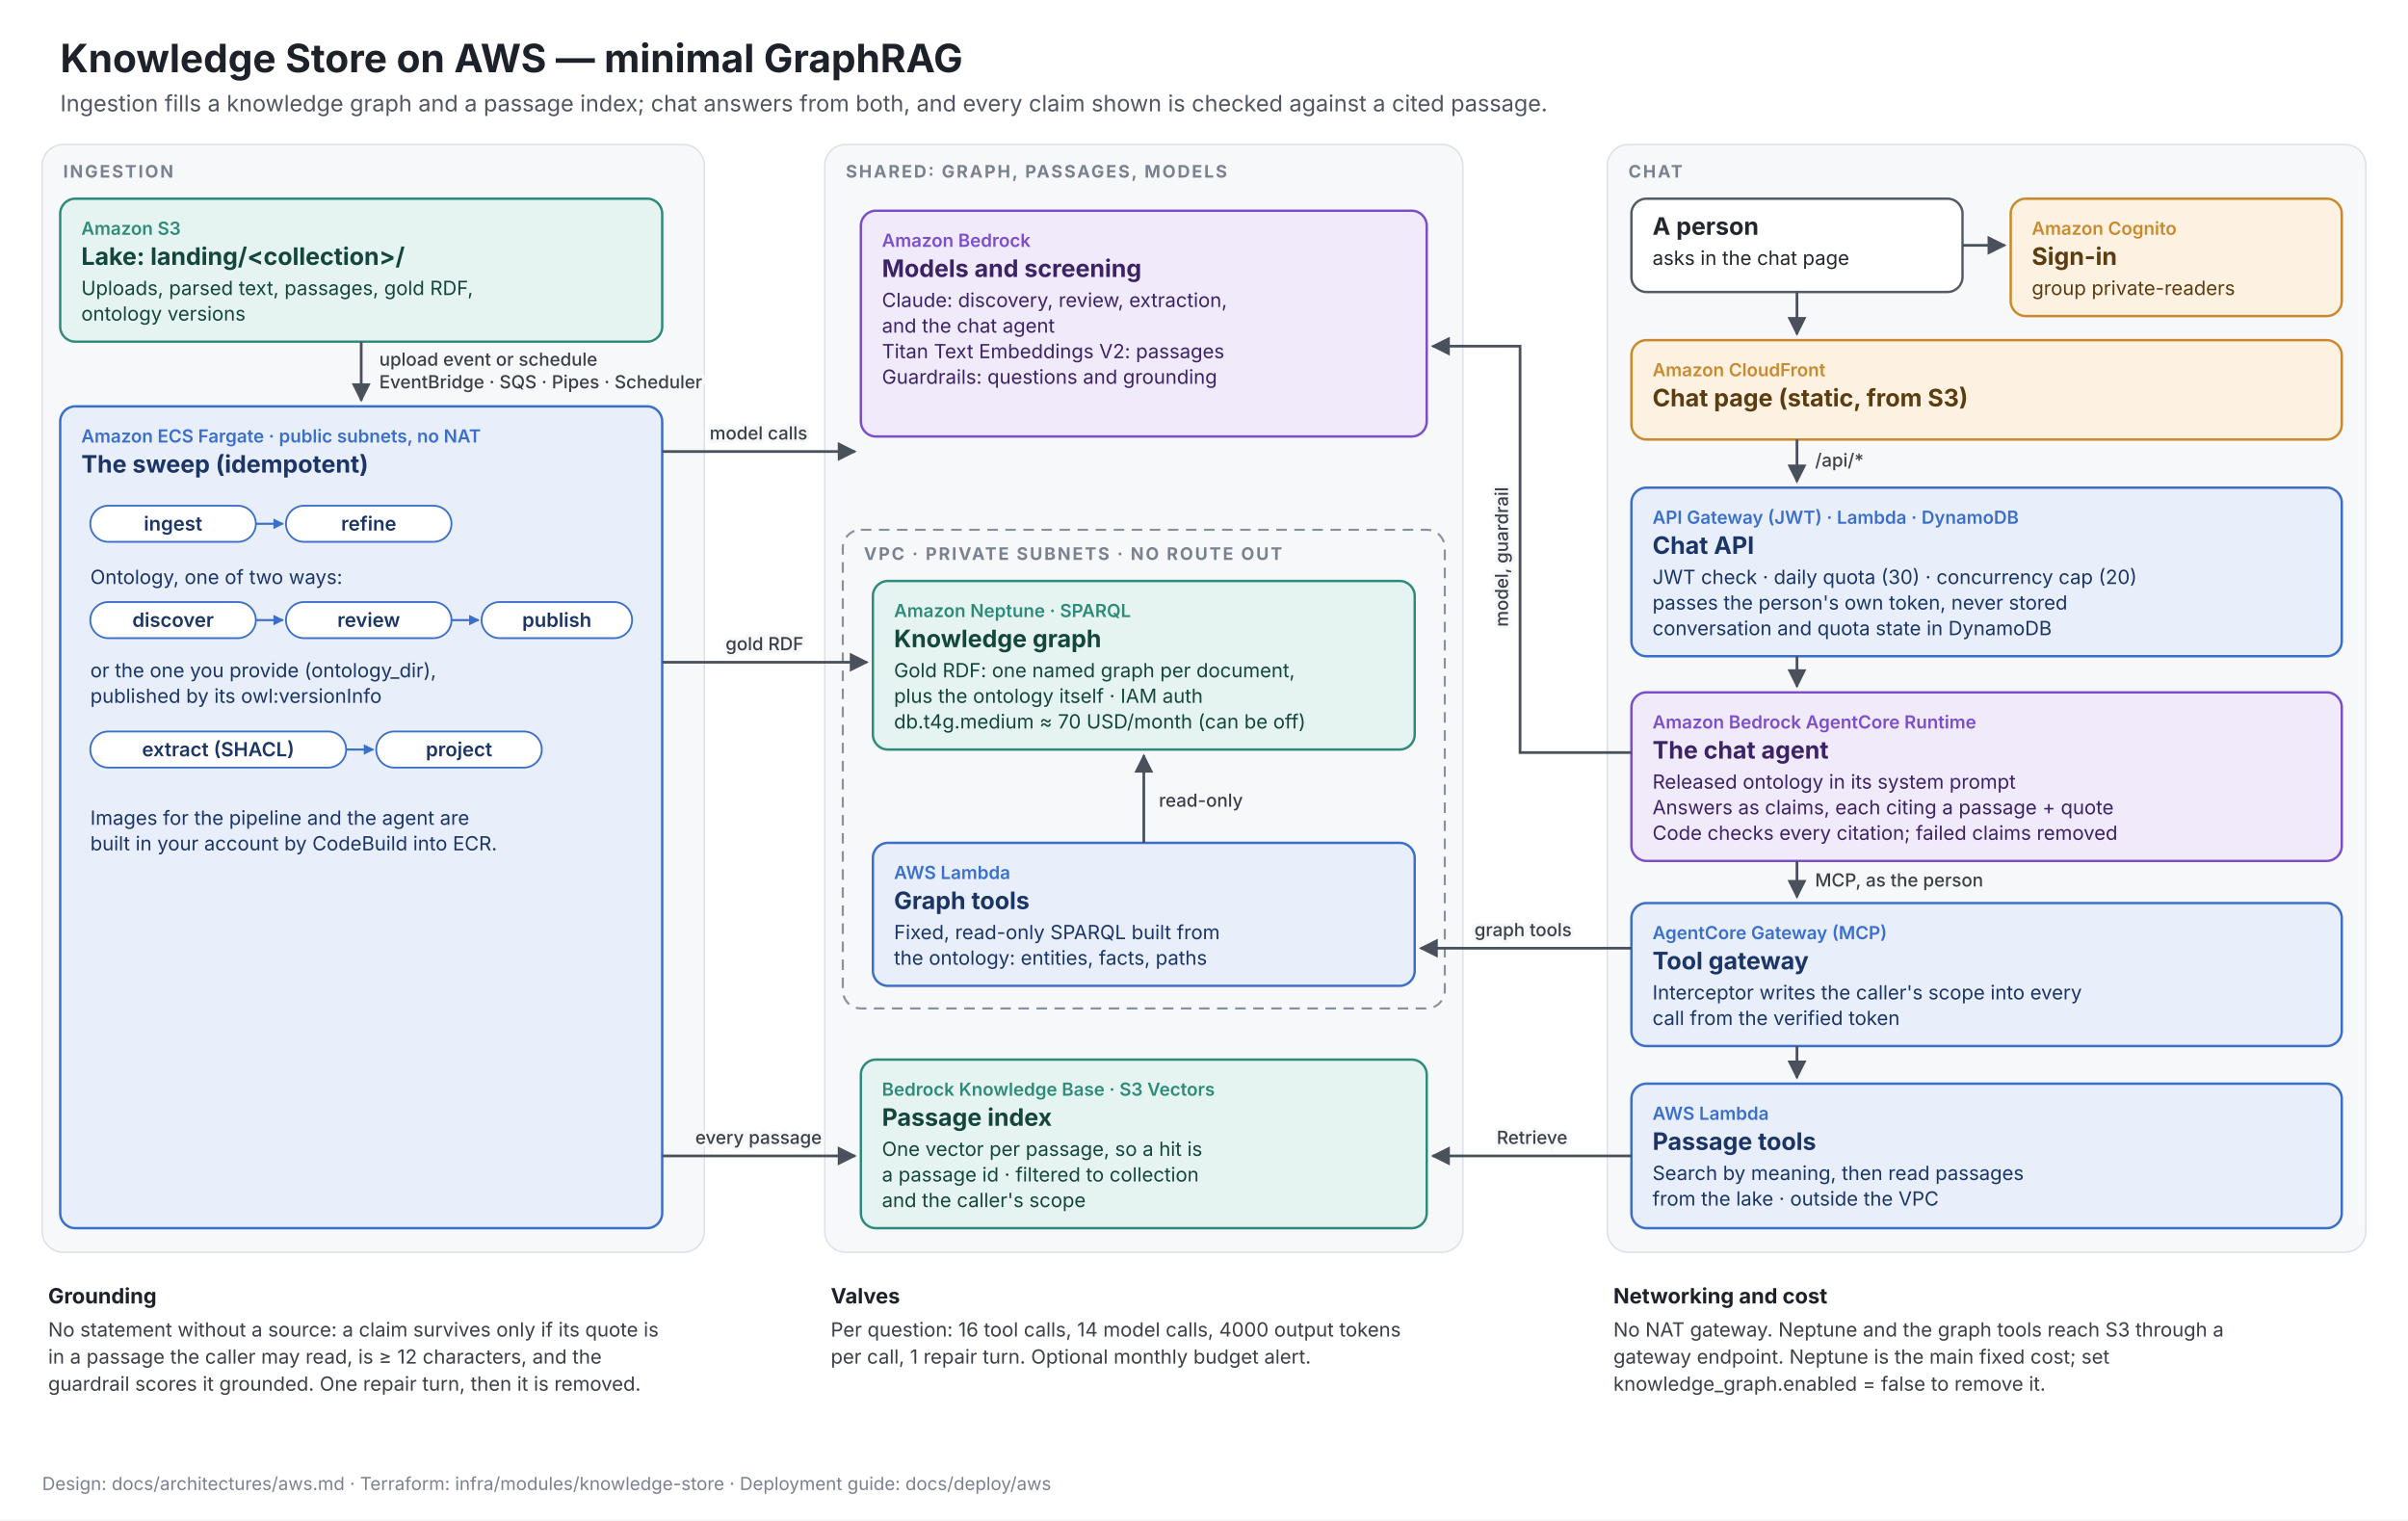
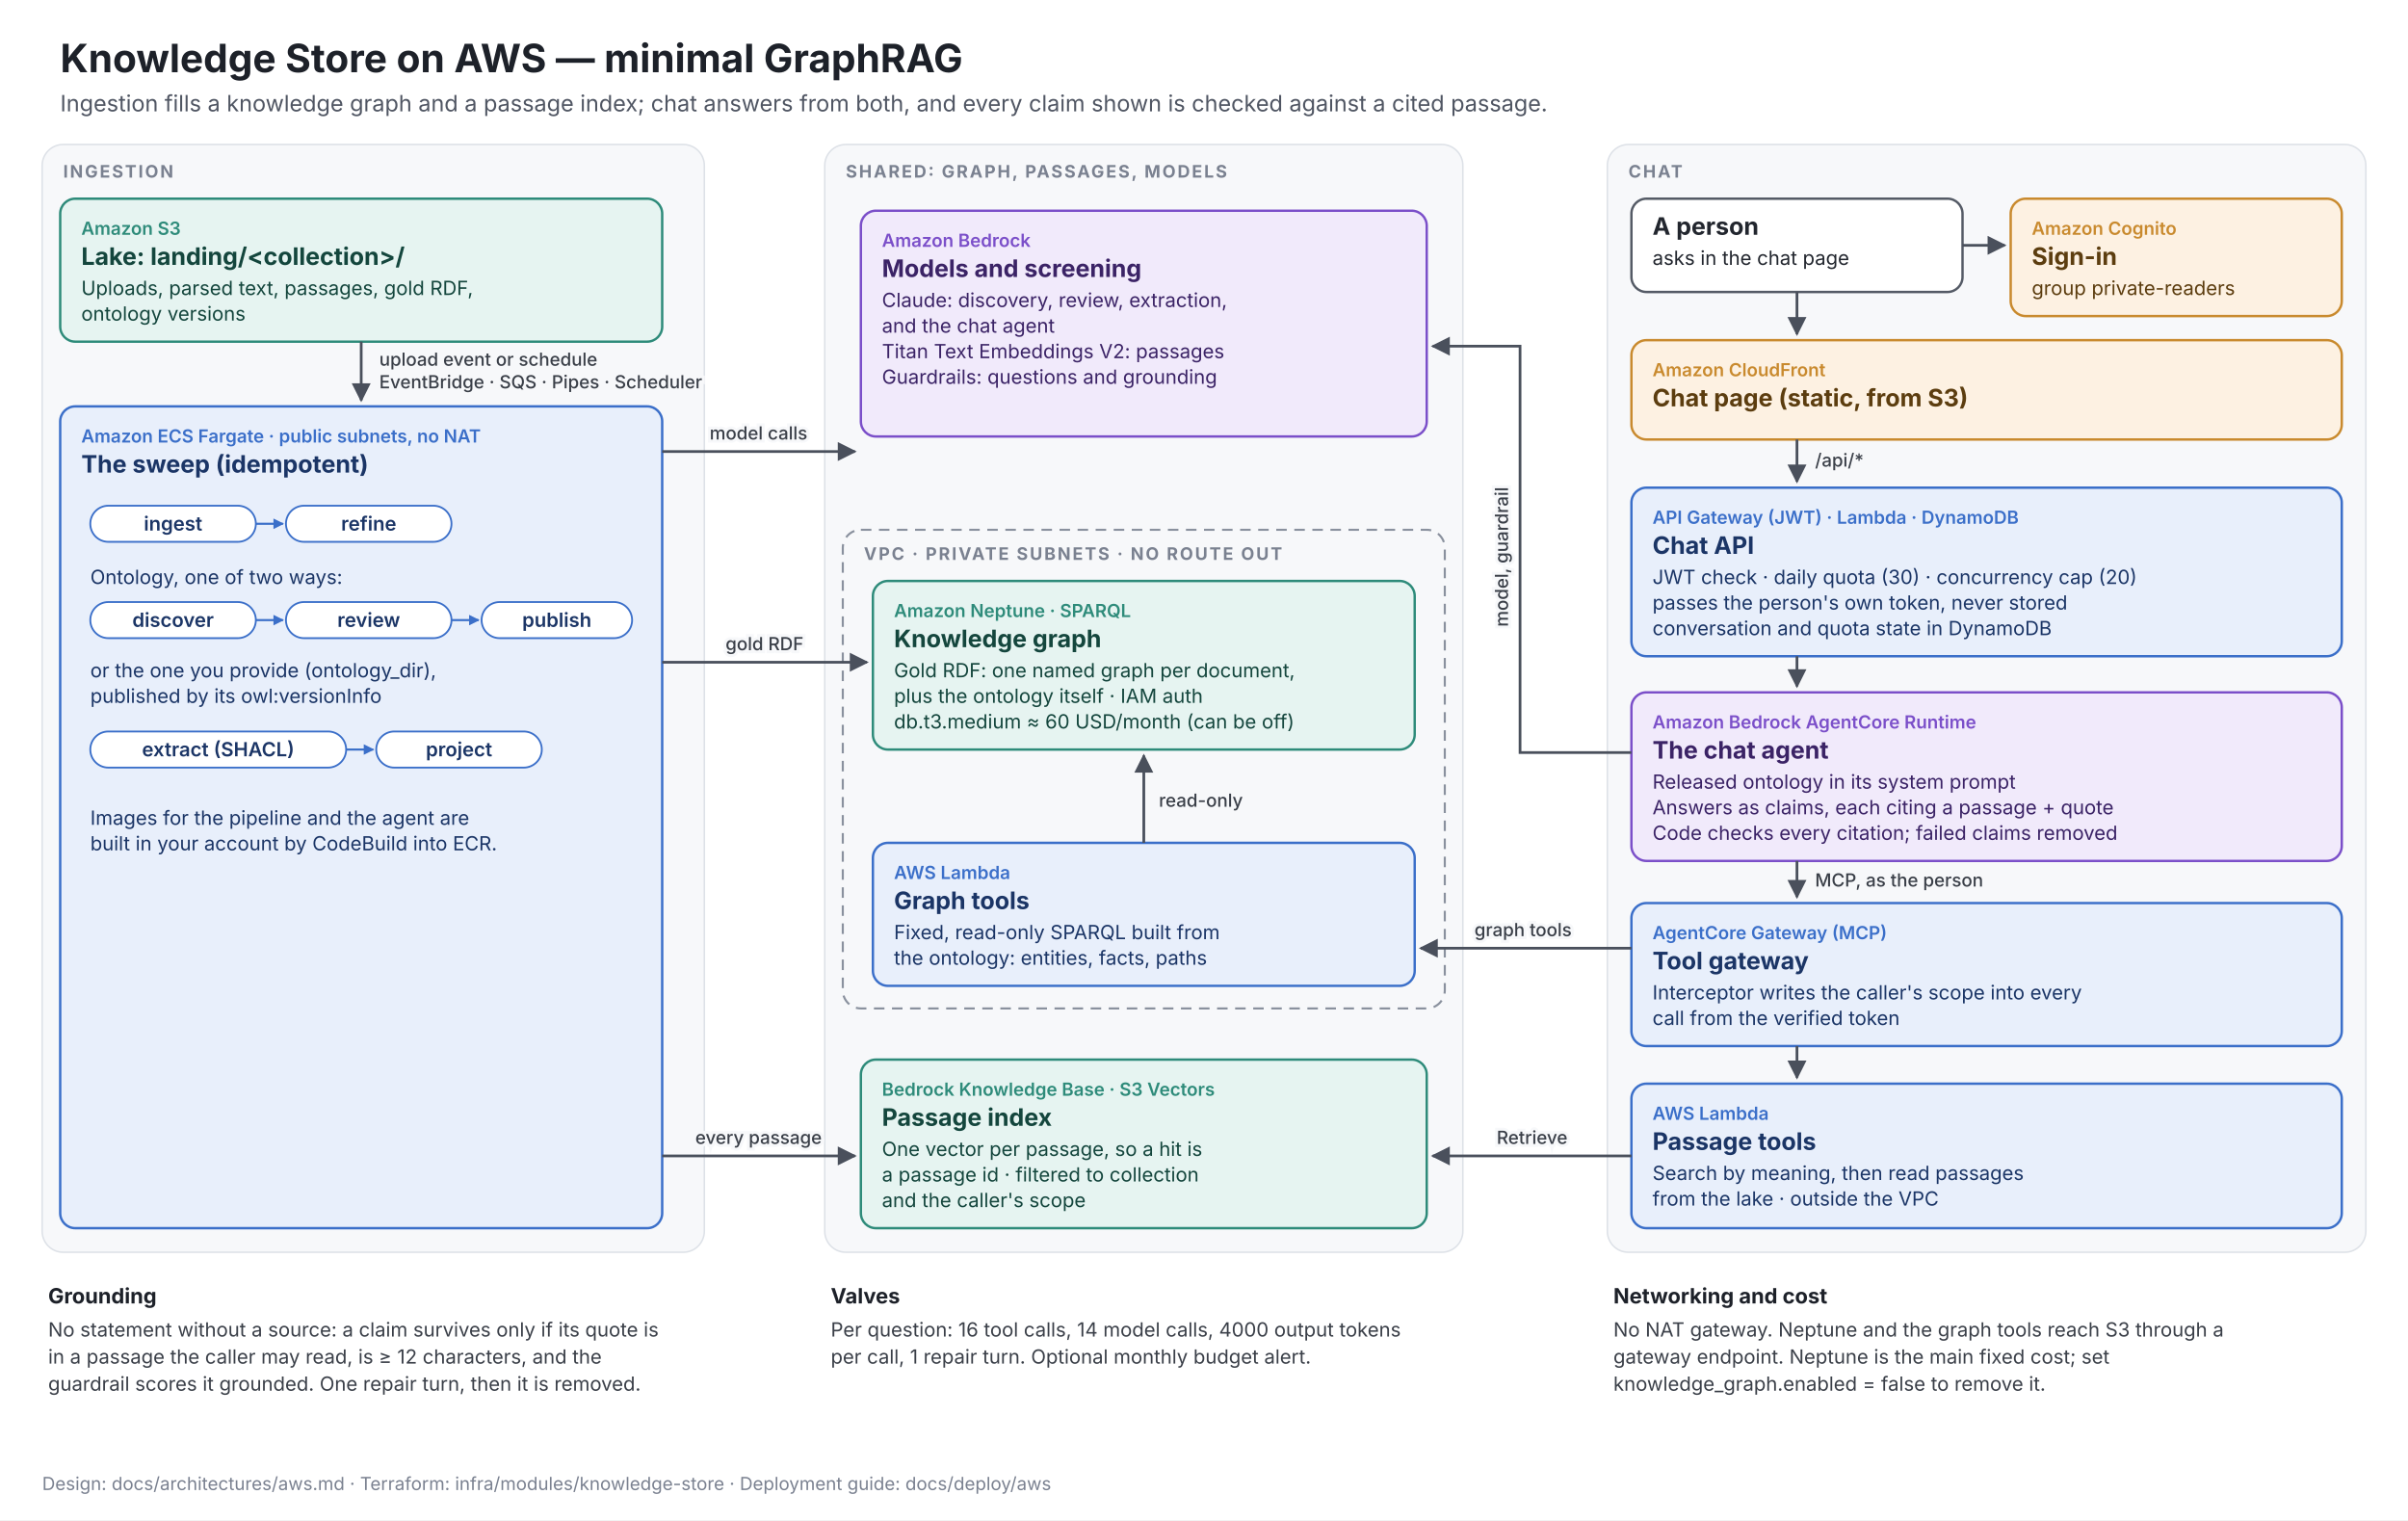
<svg xmlns="http://www.w3.org/2000/svg" width="1600" height="1010" viewBox="0 0 1600 1010">
  <defs>
    <marker id="ah" viewBox="0 0 10 10" refX="9" refY="5" markerWidth="7" markerHeight="7" orient="auto-start-reverse">
      <path d="M0,0 L10,5 L0,10 z" fill="#4A505C" />
    </marker>
    <marker id="ahs" viewBox="0 0 10 10" refX="9" refY="5" markerWidth="5" markerHeight="5" orient="auto">
      <path d="M0,0 L10,5 L0,10 z" fill="#3B6FC9" />
    </marker>
    <style>
text { font-family: Inter, 'DejaVu Sans', sans-serif; }
.h1 { font-size: 26px; font-weight: 700; fill: #1D2129; }
.sub { font-size: 15px; fill: #505663; }
.lane { font-size: 11.5px; font-weight: 700; letter-spacing: 1.2px; fill: #7A8190; }
.svc { font-size: 12px; font-weight: 600; }
.title { font-size: 16px; font-weight: 700; }
.body { font-size: 13px; }
.chip { font-size: 13px; font-weight: 600; }
.lbl { font-size: 12px; fill: #3A3F48; font-weight: 500; paint-order: stroke; stroke: #F7F8FA; stroke-width: 4px; }
.nh { font-size: 14px; font-weight: 700; fill: #1D2129; }
.note { font-size: 13px; fill: #3A3F48; }
.foot { font-size: 12px; fill: #7A8190; }
</style>
  </defs>
  <rect width="100%" height="100%" fill="#FFFFFF" />
  <text x="40" y="48" class="h1">Knowledge Store on AWS — minimal GraphRAG</text>
  <text x="40" y="74" class="sub">Ingestion fills a knowledge graph and a passage index; chat answers from both, and every claim shown is checked against a cited passage.</text>
  <rect x="28" y="96" width="440" height="736" rx="14" fill="#F7F8FA" stroke="#DDE1E7" />
  <text x="42" y="118" class="lane">INGESTION</text>
  <rect x="548" y="96" width="424" height="736" rx="14" fill="#F7F8FA" stroke="#DDE1E7" />
  <text x="562" y="118" class="lane">SHARED: GRAPH, PASSAGES, MODELS</text>
  <rect x="1068" y="96" width="504" height="736" rx="14" fill="#F7F8FA" stroke="#DDE1E7" />
  <text x="1082" y="118" class="lane">CHAT</text>
  <rect x="40" y="132" width="400" height="95" rx="10" fill="#E6F4F1" stroke="#2E8B7A" stroke-width="1.6" />
  <text x="54" y="156" class="svc" fill="#2E8B7A">Amazon S3</text>
  <text x="54" y="176" class="title" fill="#14463D">Lake: landing/&lt;collection&gt;/</text>
  <text x="54" y="196" class="body" fill="#14463D">Uploads, parsed text, passages, gold RDF,</text>
  <text x="54" y="213" class="body" fill="#14463D">ontology versions</text>
  <path d="M240,227 L240,266" fill="none" stroke="#4A505C" stroke-width="1.8" marker-end="url(#ah)" />
  <text x="252" y="243" class="lbl" text-anchor="start">upload event or schedule</text>
  <text x="252" y="258" class="lbl" text-anchor="start">EventBridge · SQS · Pipes · Scheduler</text>
  <rect x="40" y="270" width="400" height="546" rx="10" fill="#E8EFFB" stroke="#3B6FC9" stroke-width="1.6" />
  <text x="54" y="294" class="svc" fill="#3B6FC9">Amazon ECS Fargate · public subnets, no NAT</text>
  <text x="54" y="314" class="title" fill="#1B3566">The sweep (idempotent)</text>
  <rect x="60" y="336" width="110" height="24" rx="12" fill="#fff" stroke="#3B6FC9" stroke-width="1.2" />
  <text x="115.0" y="352.5" class="chip" fill="#1B3566" text-anchor="middle">ingest</text>
  <rect x="190" y="336" width="110" height="24" rx="12" fill="#fff" stroke="#3B6FC9" stroke-width="1.2" />
  <text x="245.0" y="352.5" class="chip" fill="#1B3566" text-anchor="middle">refine</text>
  <text x="60" y="388" class="body" fill="#1B3566">Ontology, one of two ways:</text>
  <rect x="60" y="400" width="110" height="24" rx="12" fill="#fff" stroke="#3B6FC9" stroke-width="1.2" />
  <text x="115.0" y="416.5" class="chip" fill="#1B3566" text-anchor="middle">discover</text>
  <rect x="190" y="400" width="110" height="24" rx="12" fill="#fff" stroke="#3B6FC9" stroke-width="1.2" />
  <text x="245.0" y="416.5" class="chip" fill="#1B3566" text-anchor="middle">review</text>
  <rect x="320" y="400" width="100" height="24" rx="12" fill="#fff" stroke="#3B6FC9" stroke-width="1.2" />
  <text x="370.0" y="416.5" class="chip" fill="#1B3566" text-anchor="middle">publish</text>
  <text x="60" y="450" class="body" fill="#1B3566">or the one you provide (ontology_dir),</text>
  <text x="60" y="467" class="body" fill="#1B3566">published by its owl:versionInfo</text>
  <rect x="60" y="486" width="170" height="24" rx="12" fill="#fff" stroke="#3B6FC9" stroke-width="1.2" />
  <text x="145.0" y="502.5" class="chip" fill="#1B3566" text-anchor="middle">extract (SHACL)</text>
  <rect x="250" y="486" width="110" height="24" rx="12" fill="#fff" stroke="#3B6FC9" stroke-width="1.2" />
  <text x="305.0" y="502.5" class="chip" fill="#1B3566" text-anchor="middle">project</text>
  <path d="M170,348 L188,348" stroke="#3B6FC9" stroke-width="1.4" marker-end="url(#ahs)" />
  <path d="M170,412 L188,412" stroke="#3B6FC9" stroke-width="1.4" marker-end="url(#ahs)" />
  <path d="M300,412 L318,412" stroke="#3B6FC9" stroke-width="1.4" marker-end="url(#ahs)" />
  <path d="M230,498 L248,498" stroke="#3B6FC9" stroke-width="1.4" marker-end="url(#ahs)" />
  <text x="60" y="548" class="body" fill="#1B3566">Images for the pipeline and the agent are</text>
  <text x="60" y="565" class="body" fill="#1B3566">built in your account by CodeBuild into ECR.</text>
  <rect x="572" y="140" width="376" height="150" rx="10" fill="#F1EAFB" stroke="#7B4FC9" stroke-width="1.6" />
  <text x="586" y="164" class="svc" fill="#7B4FC9">Amazon Bedrock</text>
  <text x="586" y="184" class="title" fill="#3B2366">Models and screening</text>
  <text x="586" y="204" class="body" fill="#3B2366">Claude: discovery, review, extraction,</text>
  <text x="586" y="221" class="body" fill="#3B2366">and the chat agent</text>
  <text x="586" y="238" class="body" fill="#3B2366">Titan Text Embeddings V2: passages</text>
  <text x="586" y="255" class="body" fill="#3B2366">Guardrails: questions and grounding</text>
  <rect x="560" y="352" width="400" height="318" rx="12" fill="none" stroke="#8A919E" stroke-width="1.4" stroke-dasharray="7 5" />
  <text x="574" y="372" class="lane" fill="#5A6170">VPC · PRIVATE SUBNETS · NO ROUTE OUT</text>
  <rect x="580" y="386" width="360" height="112" rx="10" fill="#E6F4F1" stroke="#2E8B7A" stroke-width="1.6" />
  <text x="594" y="410" class="svc" fill="#2E8B7A">Amazon Neptune · SPARQL</text>
  <text x="594" y="430" class="title" fill="#14463D">Knowledge graph</text>
  <text x="594" y="450" class="body" fill="#14463D">Gold RDF: one named graph per document,</text>
  <text x="594" y="467" class="body" fill="#14463D">plus the ontology itself · IAM auth</text>
-   <text x="594" y="484" class="body" fill="#14463D">db.t4g.medium ≈ 70 USD/month (can be off)</text>
+   <text x="594" y="484" class="body" fill="#14463D">db.t3.medium ≈ 60 USD/month (can be off)</text>
  <rect x="580" y="560" width="360" height="95" rx="10" fill="#E8EFFB" stroke="#3B6FC9" stroke-width="1.6" />
  <text x="594" y="584" class="svc" fill="#3B6FC9">AWS Lambda</text>
  <text x="594" y="604" class="title" fill="#1B3566">Graph tools</text>
  <text x="594" y="624" class="body" fill="#1B3566">Fixed, read-only SPARQL built from</text>
  <text x="594" y="641" class="body" fill="#1B3566">the ontology: entities, facts, paths</text>
  <path d="M760,560 L760,502" fill="none" stroke="#4A505C" stroke-width="1.8" marker-end="url(#ah)" />
  <text x="770" y="536" class="lbl" text-anchor="start">read-only</text>
  <rect x="572" y="704" width="376" height="112" rx="10" fill="#E6F4F1" stroke="#2E8B7A" stroke-width="1.6" />
  <text x="586" y="728" class="svc" fill="#2E8B7A">Bedrock Knowledge Base · S3 Vectors</text>
  <text x="586" y="748" class="title" fill="#14463D">Passage index</text>
  <text x="586" y="768" class="body" fill="#14463D">One vector per passage, so a hit is</text>
  <text x="586" y="785" class="body" fill="#14463D">a passage id · filtered to collection</text>
  <text x="586" y="802" class="body" fill="#14463D">and the caller's scope</text>
  <path d="M440,300 L568,300" fill="none" stroke="#4A505C" stroke-width="1.8" marker-end="url(#ah)" />
  <text x="504" y="292" class="lbl" text-anchor="middle">model calls</text>
  <path d="M440,440 L576,440" fill="none" stroke="#4A505C" stroke-width="1.8" marker-end="url(#ah)" />
  <text x="508" y="432" class="lbl" text-anchor="middle">gold RDF</text>
  <path d="M440,768 L568,768" fill="none" stroke="#4A505C" stroke-width="1.8" marker-end="url(#ah)" />
  <text x="504" y="760" class="lbl" text-anchor="middle">every passage</text>
  <rect x="1084" y="132" width="220" height="62" rx="10" fill="#FFFFFF" stroke="#555B66" stroke-width="1.6" />
  <text x="1098" y="156" class="title" fill="#22262E">A person</text>
  <text x="1098" y="176" class="body" fill="#22262E">asks in the chat page</text>
  <rect x="1336" y="132" width="220" height="78" rx="10" fill="#FDF1E2" stroke="#C98A2E" stroke-width="1.6" />
  <text x="1350" y="156" class="svc" fill="#C98A2E">Amazon Cognito</text>
  <text x="1350" y="176" class="title" fill="#5C3D0F">Sign-in</text>
  <text x="1350" y="196" class="body" fill="#5C3D0F">group private-readers</text>
  <path d="M1304,163 L1332,163" fill="none" stroke="#4A505C" stroke-width="1.8" marker-end="url(#ah)" />
  <path d="M1194,194 L1194,222" fill="none" stroke="#4A505C" stroke-width="1.8" marker-end="url(#ah)" />
  <rect x="1084" y="226" width="472" height="66" rx="10" fill="#FDF1E2" stroke="#C98A2E" stroke-width="1.6" />
  <text x="1098" y="250" class="svc" fill="#C98A2E">Amazon CloudFront</text>
  <text x="1098" y="270" class="title" fill="#5C3D0F">Chat page (static, from S3)</text>
  <path d="M1194,292 L1194,320" fill="none" stroke="#4A505C" stroke-width="1.8" marker-end="url(#ah)" />
  <text x="1206" y="310" class="lbl" text-anchor="start">/api/*</text>
  <rect x="1084" y="324" width="472" height="112" rx="10" fill="#E8EFFB" stroke="#3B6FC9" stroke-width="1.6" />
  <text x="1098" y="348" class="svc" fill="#3B6FC9">API Gateway (JWT) · Lambda · DynamoDB</text>
  <text x="1098" y="368" class="title" fill="#1B3566">Chat API</text>
  <text x="1098" y="388" class="body" fill="#1B3566">JWT check · daily quota (30) · concurrency cap (20)</text>
  <text x="1098" y="405" class="body" fill="#1B3566">passes the person's own token, never stored</text>
  <text x="1098" y="422" class="body" fill="#1B3566">conversation and quota state in DynamoDB</text>
  <path d="M1194,436 L1194,456" fill="none" stroke="#4A505C" stroke-width="1.8" marker-end="url(#ah)" />
  <rect x="1084" y="460" width="472" height="112" rx="10" fill="#F1EAFB" stroke="#7B4FC9" stroke-width="1.6" />
  <text x="1098" y="484" class="svc" fill="#7B4FC9">Amazon Bedrock AgentCore Runtime</text>
  <text x="1098" y="504" class="title" fill="#3B2366">The chat agent</text>
  <text x="1098" y="524" class="body" fill="#3B2366">Released ontology in its system prompt</text>
  <text x="1098" y="541" class="body" fill="#3B2366">Answers as claims, each citing a passage + quote</text>
  <text x="1098" y="558" class="body" fill="#3B2366">Code checks every citation; failed claims removed</text>
  <path d="M1084,500 L1010,500 L1010,230 L952,230" fill="none" stroke="#4A505C" stroke-width="1.8" marker-end="url(#ah)" />
  <text x="1002" y="370" class="lbl" text-anchor="middle" transform="rotate(-90 1002 370)">model, guardrail</text>
  <path d="M1194,572 L1194,596" fill="none" stroke="#4A505C" stroke-width="1.8" marker-end="url(#ah)" />
  <text x="1206" y="589" class="lbl" text-anchor="start">MCP, as the person</text>
  <rect x="1084" y="600" width="472" height="95" rx="10" fill="#E8EFFB" stroke="#3B6FC9" stroke-width="1.6" />
  <text x="1098" y="624" class="svc" fill="#3B6FC9">AgentCore Gateway (MCP)</text>
  <text x="1098" y="644" class="title" fill="#1B3566">Tool gateway</text>
  <text x="1098" y="664" class="body" fill="#1B3566">Interceptor writes the caller's scope into every</text>
  <text x="1098" y="681" class="body" fill="#1B3566">call from the verified token</text>
  <path d="M1084,630 L944,630" fill="none" stroke="#4A505C" stroke-width="1.8" marker-end="url(#ah)" />
  <text x="1012" y="622" class="lbl" text-anchor="middle">graph tools</text>
  <path d="M1194,695 L1194,716" fill="none" stroke="#4A505C" stroke-width="1.8" marker-end="url(#ah)" />
  <rect x="1084" y="720" width="472" height="96" rx="10" fill="#E8EFFB" stroke="#3B6FC9" stroke-width="1.6" />
  <text x="1098" y="744" class="svc" fill="#3B6FC9">AWS Lambda</text>
  <text x="1098" y="764" class="title" fill="#1B3566">Passage tools</text>
  <text x="1098" y="784" class="body" fill="#1B3566">Search by meaning, then read passages</text>
  <text x="1098" y="801" class="body" fill="#1B3566">from the lake · outside the VPC</text>
  <path d="M1084,768 L952,768" fill="none" stroke="#4A505C" stroke-width="1.8" marker-end="url(#ah)" />
  <text x="1018" y="760" class="lbl" text-anchor="middle">Retrieve</text>
  <text x="32" y="866" class="nh">Grounding</text>
  <text x="32" y="888" class="note">No statement without a source: a claim survives only if its quote is</text>
  <text x="32" y="906" class="note">in a passage the caller may read, is ≥ 12 characters, and the</text>
  <text x="32" y="924" class="note">guardrail scores it grounded. One repair turn, then it is removed.</text>
  <text x="552" y="866" class="nh">Valves</text>
  <text x="552" y="888" class="note">Per question: 16 tool calls, 14 model calls, 4000 output tokens</text>
  <text x="552" y="906" class="note">per call, 1 repair turn. Optional monthly budget alert.</text>
  <text x="1072" y="866" class="nh">Networking and cost</text>
  <text x="1072" y="888" class="note">No NAT gateway. Neptune and the graph tools reach S3 through a</text>
  <text x="1072" y="906" class="note">gateway endpoint. Neptune is the main fixed cost; set</text>
  <text x="1072" y="924" class="note">knowledge_graph.enabled = false to remove it.</text>
  <text x="28" y="990" class="foot">Design: docs/architectures/aws.md · Terraform: infra/modules/knowledge-store · Deployment guide: docs/deploy/aws</text>
</svg>
